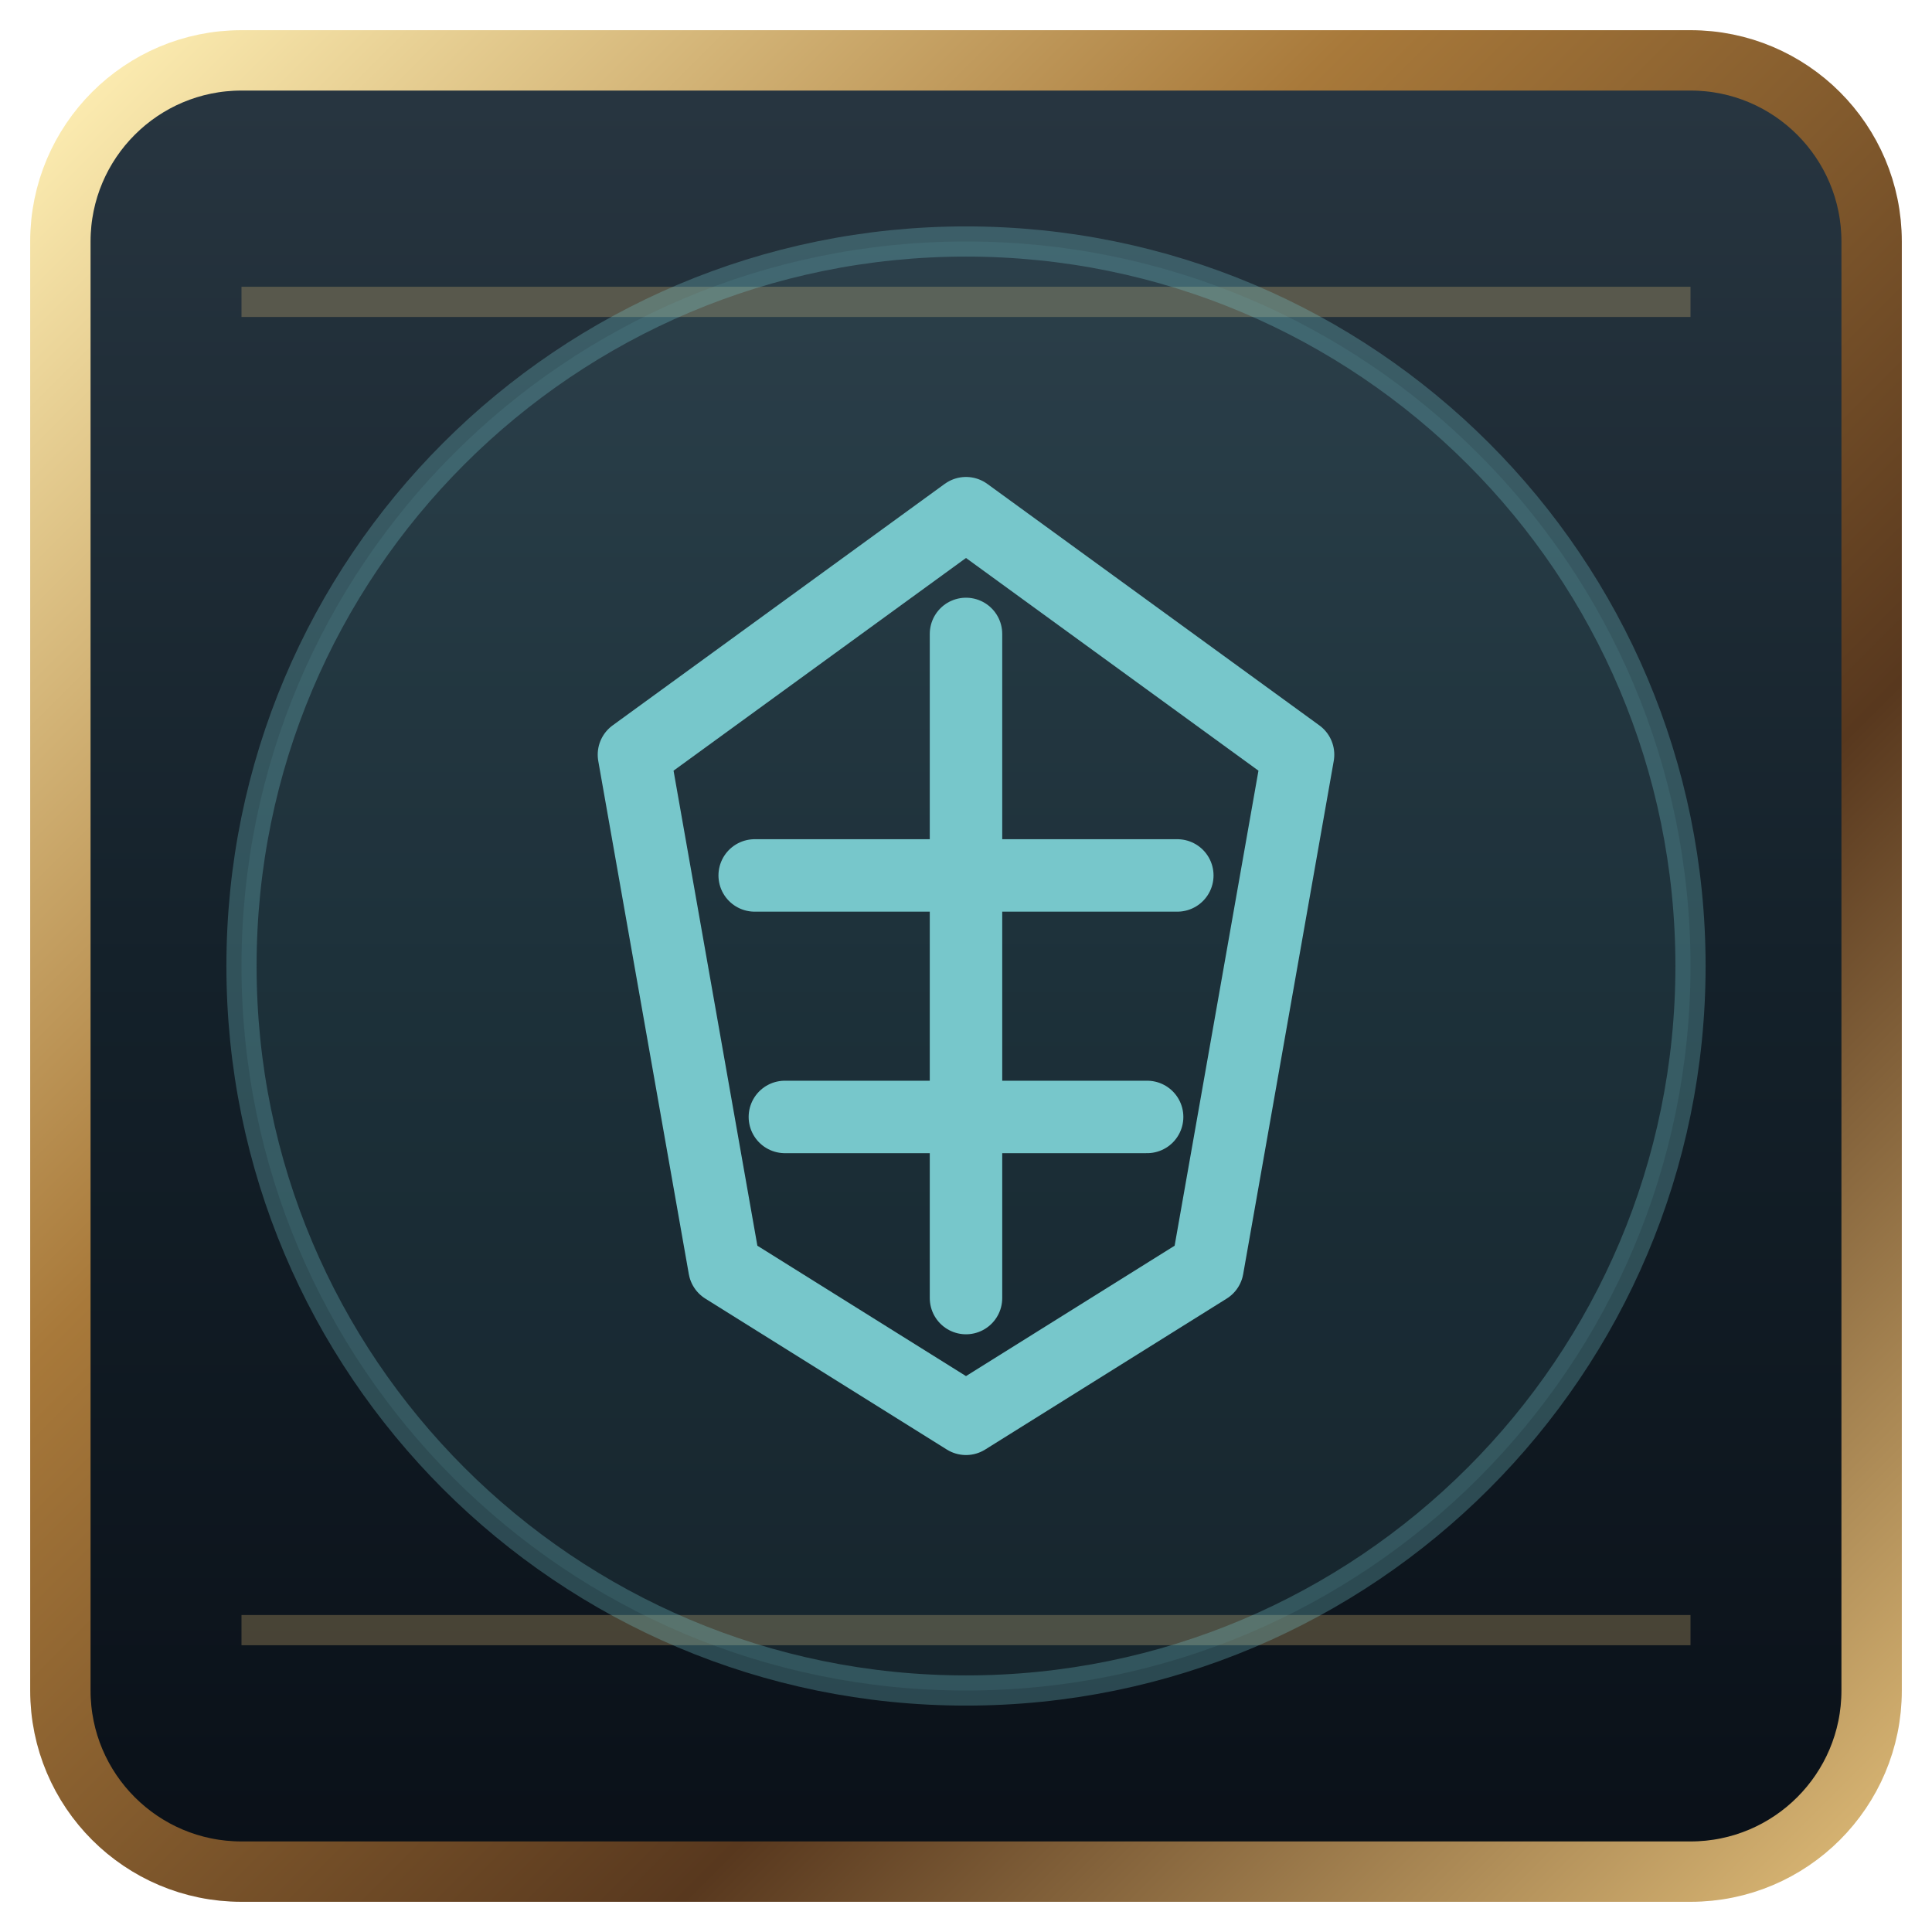
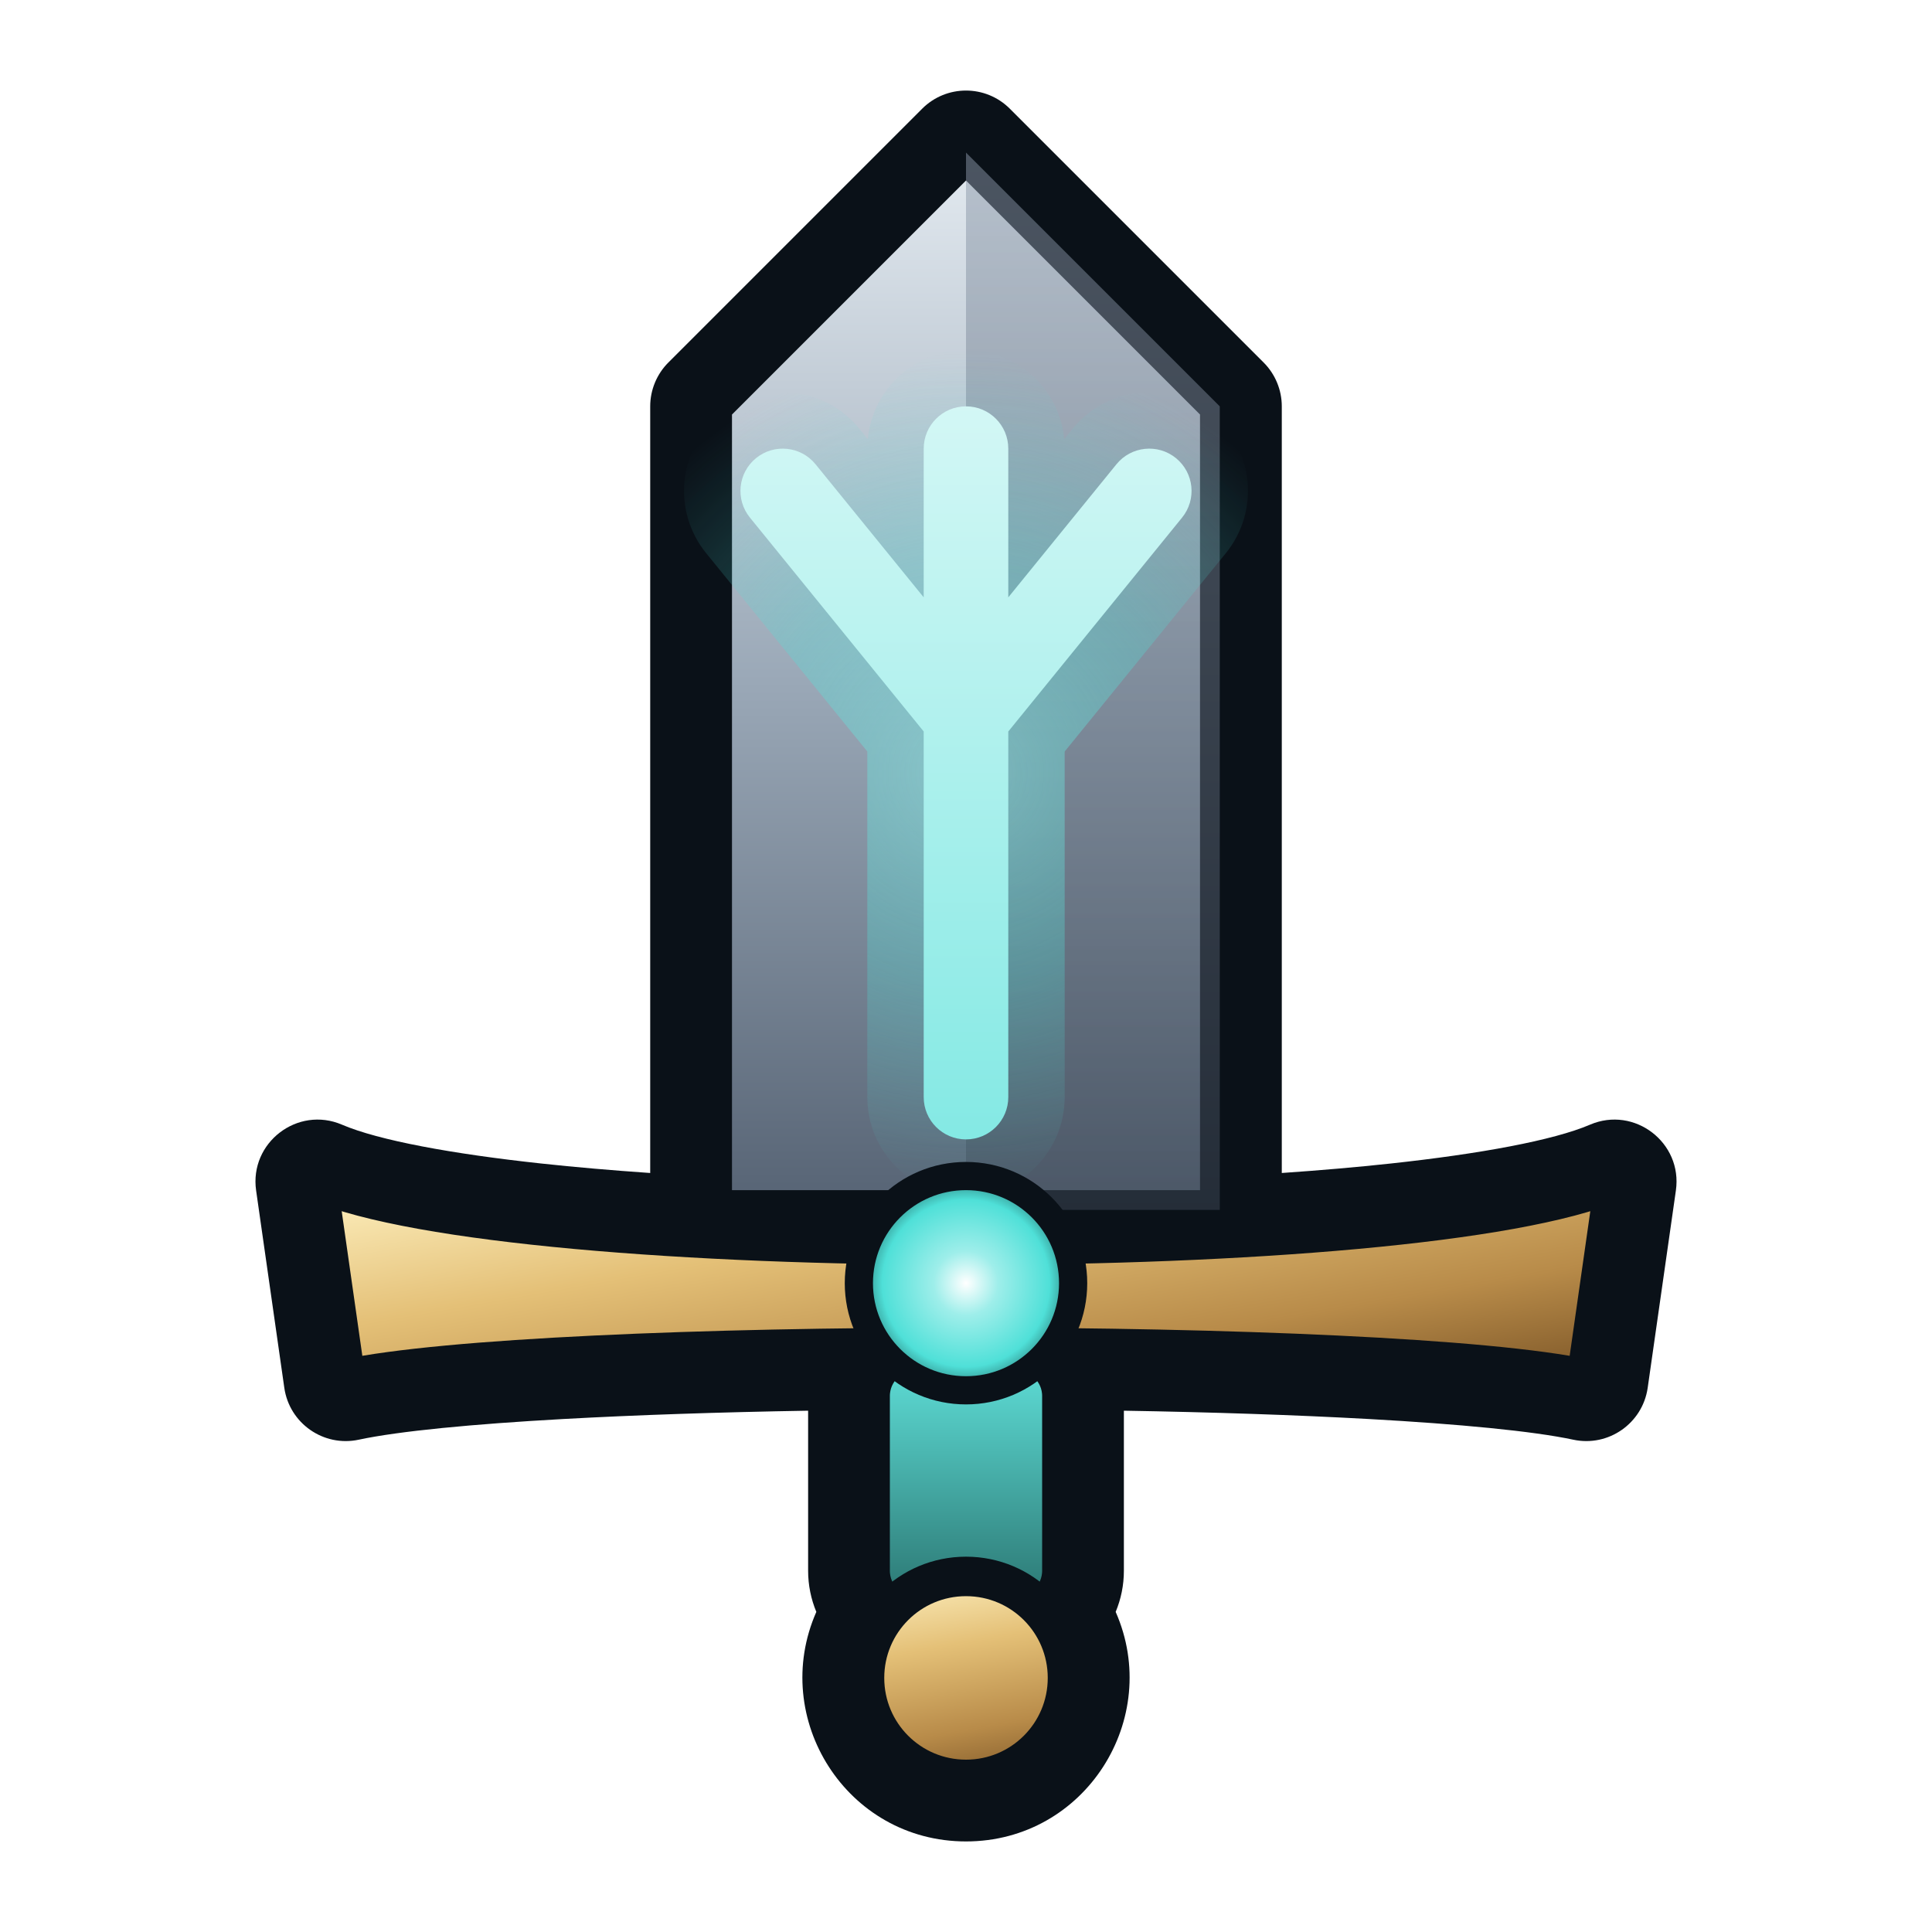
<svg xmlns="http://www.w3.org/2000/svg" width="64" height="64" viewBox="0 0 64 64">
  <defs>
-     <linearGradient id="g" x1="0" y1="0" x2="1" y2="1">
-       <stop stop-color="#fff0b5" />
-       <stop offset=".35" stop-color="#a8793a" />
-       <stop offset=".68" stop-color="#58381e" />
-       <stop offset="1" stop-color="#dbb875" />
+     <linearGradient id="linear-gradient-1" x1="32" y1="5.055" x2="32" y2="40.079" gradientUnits="userSpaceOnUse">
+       <stop offset="0" stop-color="#e3eaf0" />
+       <stop offset="0.5" stop-color="#9aa8b7" />
+       <stop offset="1" stop-color="#566374" />
    </linearGradient>
-     <linearGradient id="bg" x2="0" y2="1">
-       <stop stop-color="#283641" />
-       <stop offset=".5" stop-color="#14212a" />
-       <stop offset="1" stop-color="#0a1018" />
+     <linearGradient id="linear-gradient-2" x1="36.203" y1="5.055" x2="36.203" y2="40.079" gradientUnits="userSpaceOnUse">
+       <stop offset="0" stop-color="#8d9aab" />
+       <stop offset="1" stop-color="#3f4a58" />
    </linearGradient>
-     <radialGradient id="gem">
-       <stop stop-color="#effaff" />
-       <stop offset=".22" stop-color="#80c4ea" />
-       <stop offset=".62" stop-color="#27638b" />
-       <stop offset="1" stop-color="#102739" />
+     <radialGradient id="radial-gradient-1" cx="32" cy="25.602" r="14.01" gradientUnits="userSpaceOnUse">
+       <stop offset="0" stop-color="#84e9e4" stop-opacity="0.95" />
+       <stop offset="0.5" stop-color="#4fe0d8" stop-opacity="0.55" />
+       <stop offset="1" stop-color="#4fe0d8" stop-opacity="0" />
+     </radialGradient>
+     <linearGradient id="linear-gradient-3" x1="32" y1="13.461" x2="32" y2="37.744" gradientUnits="userSpaceOnUse">
+       <stop offset="0" stop-color="#d3f7f5" />
+       <stop offset="1" stop-color="#84e9e4" />
+     </linearGradient>
+     <linearGradient id="linear-gradient-4" x1="30.793" y1="35.57" x2="33.207" y2="49.258" gradientUnits="userSpaceOnUse">
+       <stop offset="0" stop-color="#fff3c4" />
+       <stop offset="0.35" stop-color="#e4c077" />
+       <stop offset="0.72" stop-color="#b88b49" />
+       <stop offset="1" stop-color="#7a5426" />
+     </linearGradient>
+     <linearGradient id="linear-gradient-5" x1="32" y1="44.749" x2="32" y2="53.528" gradientUnits="userSpaceOnUse">
+       <stop offset="0" stop-color="#61e3dc" />
+       <stop offset="1" stop-color="#28706c" />
+     </linearGradient>
+     <linearGradient id="linear-gradient-6" x1="31.324" y1="51.747" x2="32.676" y2="59.419" gradientUnits="userSpaceOnUse">
+       <stop offset="0" stop-color="#fff3c4" />
+       <stop offset="0.35" stop-color="#e4c077" />
+       <stop offset="0.72" stop-color="#b88b49" />
+       <stop offset="1" stop-color="#7a5426" />
+     </linearGradient>
+     <radialGradient id="radial-gradient-2" cx="32" cy="42.507" r="3.549" gradientUnits="userSpaceOnUse">
+       <stop offset="0" stop-color="#ffffff" />
+       <stop offset="0.3" stop-color="#9eeeea" />
+       <stop offset="0.78" stop-color="#4fe0d8" />
+       <stop offset="1" stop-color="#2b7b77" />
    </radialGradient>
  </defs>
-   <rect x="2" y="2" width="60" height="60" rx="6" fill="url(#bg)" stroke="url(#g)" stroke-width="2" />
-   <path d="M8 10 H56 M8 54 H56" stroke="#e4c077" opacity=".28" />
-   <circle cx="32" cy="32" r="24" fill="#77c7cb" fill-opacity=".10" stroke="#77c7cb" stroke-opacity=".3" />
-   <g transform="translate(14 14)" stroke="#77c7cb" stroke-width="2.4" fill="none" stroke-linejoin="round" stroke-linecap="round">
-     <path d="M18 3 L29 11 L26 28 L18 33 L10 28 L7 11 Z M18 7 V29 M11 15 L25 15 M12 23 L24 23" />
+   <g id="Layer_1" data-name="Layer 1">
+     <g id="emblem">
+       <path id="halo" d="M30.547 3.602 C31.35 2.799 32.65 2.799 33.453 3.602 L41.859 12.008 C42.244 12.393 42.461 12.916 42.461 13.461 L42.461 38.857 C43.73 38.769 44.94 38.665 46.068 38.543 C49.022 38.224 51.462 37.775 52.672 37.256 C54.142 36.626 55.742 37.852 55.516 39.436 L54.582 45.973 C54.413 47.151 53.28 47.941 52.117 47.692 C50.786 47.407 48.333 47.173 45.348 47.007 C42.93 46.873 40.148 46.78 37.23 46.731 L37.23 52.034 C37.23 52.512 37.134 52.973 36.958 53.396 C38.514 56.925 35.959 61 32 61 C28.041 61 25.486 56.925 27.042 53.396 C26.866 52.973 26.77 52.512 26.77 52.034 L26.77 46.731 C23.852 46.78 21.07 46.873 18.652 47.007 C15.667 47.173 13.214 47.407 11.883 47.692 C10.72 47.941 9.587 47.151 9.418 45.973 L8.484 39.436 C8.258 37.852 9.858 36.626 11.328 37.256 C12.538 37.775 14.978 38.224 17.932 38.543 C19.06 38.665 20.27 38.769 21.539 38.857 L21.539 13.461 C21.539 12.916 21.756 12.393 22.141 12.008 Z" fill="#0a1118" />
+       <path id="blade" d="M32 5.055 L40.406 13.461 L40.406 40.079 L23.594 40.079 L23.594 13.461 Z" fill="url(#linear-gradient-1)" stroke="#0a1118" stroke-width="1.308" stroke-linejoin="round" />
+       <path id="bevel" d="M32 5.055 L40.406 13.461 L40.406 40.079 L32 40.079 Z" fill="url(#linear-gradient-2)" opacity="0.5" />
+       <path id="rune_glow" data-name="rune glow" d="M28.746 14.546 C28.905 12.888 30.301 11.593 32 11.593 C33.699 11.593 35.095 12.888 35.254 14.546 L35.534 14.201 C36.672 12.8 38.731 12.587 40.132 13.725 C41.533 14.864 41.746 16.923 40.608 18.324 L35.269 24.895 L35.269 36.343 C35.269 38.148 33.805 39.612 32 39.612 C30.195 39.612 28.731 38.148 28.731 36.343 L28.731 24.895 L23.392 18.324 C22.254 16.923 22.467 14.864 23.868 13.725 C25.269 12.587 27.328 12.8 28.466 14.201 Z" fill="url(#radial-gradient-1)" opacity="0.55" />
+       <path id="rune" d="M30.599 14.862 C30.599 14.088 31.226 13.461 32 13.461 C32.774 13.461 33.401 14.088 33.401 14.862 L33.401 19.788 L36.984 15.379 C37.471 14.779 38.354 14.687 38.954 15.175 C39.555 15.663 39.646 16.545 39.158 17.146 L33.401 24.232 L33.401 36.343 C33.401 37.117 32.774 37.744 32 37.744 C31.226 37.744 30.599 37.117 30.599 36.343 L30.599 24.232 L24.842 17.146 C24.354 16.545 24.445 15.663 25.046 15.175 C25.646 14.687 26.529 14.779 27.016 15.379 L30.599 19.788 Z" fill="url(#linear-gradient-3)" />
+       <path id="guard" d="M10.519 39.145 C17.056 41.947 46.944 41.947 53.481 39.145 L52.548 45.683 C46.01 44.282 17.99 44.282 11.452 45.683 Z" fill="url(#linear-gradient-4)" stroke="#0a1118" stroke-width="1.308" stroke-linejoin="round" />
+       <path id="grip" d="M30.319 44.749 L33.681 44.749 C34.503 44.749 35.176 45.421 35.176 46.243 L35.176 52.034 C35.176 52.856 34.503 53.528 33.681 53.528 L30.319 53.528 C29.497 53.528 28.824 52.856 28.824 52.034 L28.824 46.243 C28.824 45.421 29.497 44.749 30.319 44.749 Z" fill="url(#linear-gradient-5)" stroke="#0a1118" stroke-width="1.308" stroke-linejoin="round" />
+       <path id="pommel" d="M35.362 55.583 C35.362 57.442 33.859 58.945 32 58.945 C30.141 58.945 28.638 57.442 28.638 55.583 C28.638 53.724 30.141 52.221 32 52.221 C33.859 52.221 35.362 53.724 35.362 55.583 Z" fill="url(#linear-gradient-6)" stroke="#0a1118" stroke-width="1.308" stroke-linejoin="round" />
+       <path id="gem" d="M35.549 42.507 C35.549 44.469 33.961 46.056 32 46.056 C30.039 46.056 28.451 44.469 28.451 42.507 C28.451 40.546 30.039 38.958 32 38.958 C33.961 38.958 35.549 40.546 35.549 42.507 Z" fill="url(#radial-gradient-2)" stroke="#0a1118" stroke-width="0.934" stroke-linejoin="round" />
+     </g>
  </g>
</svg>
